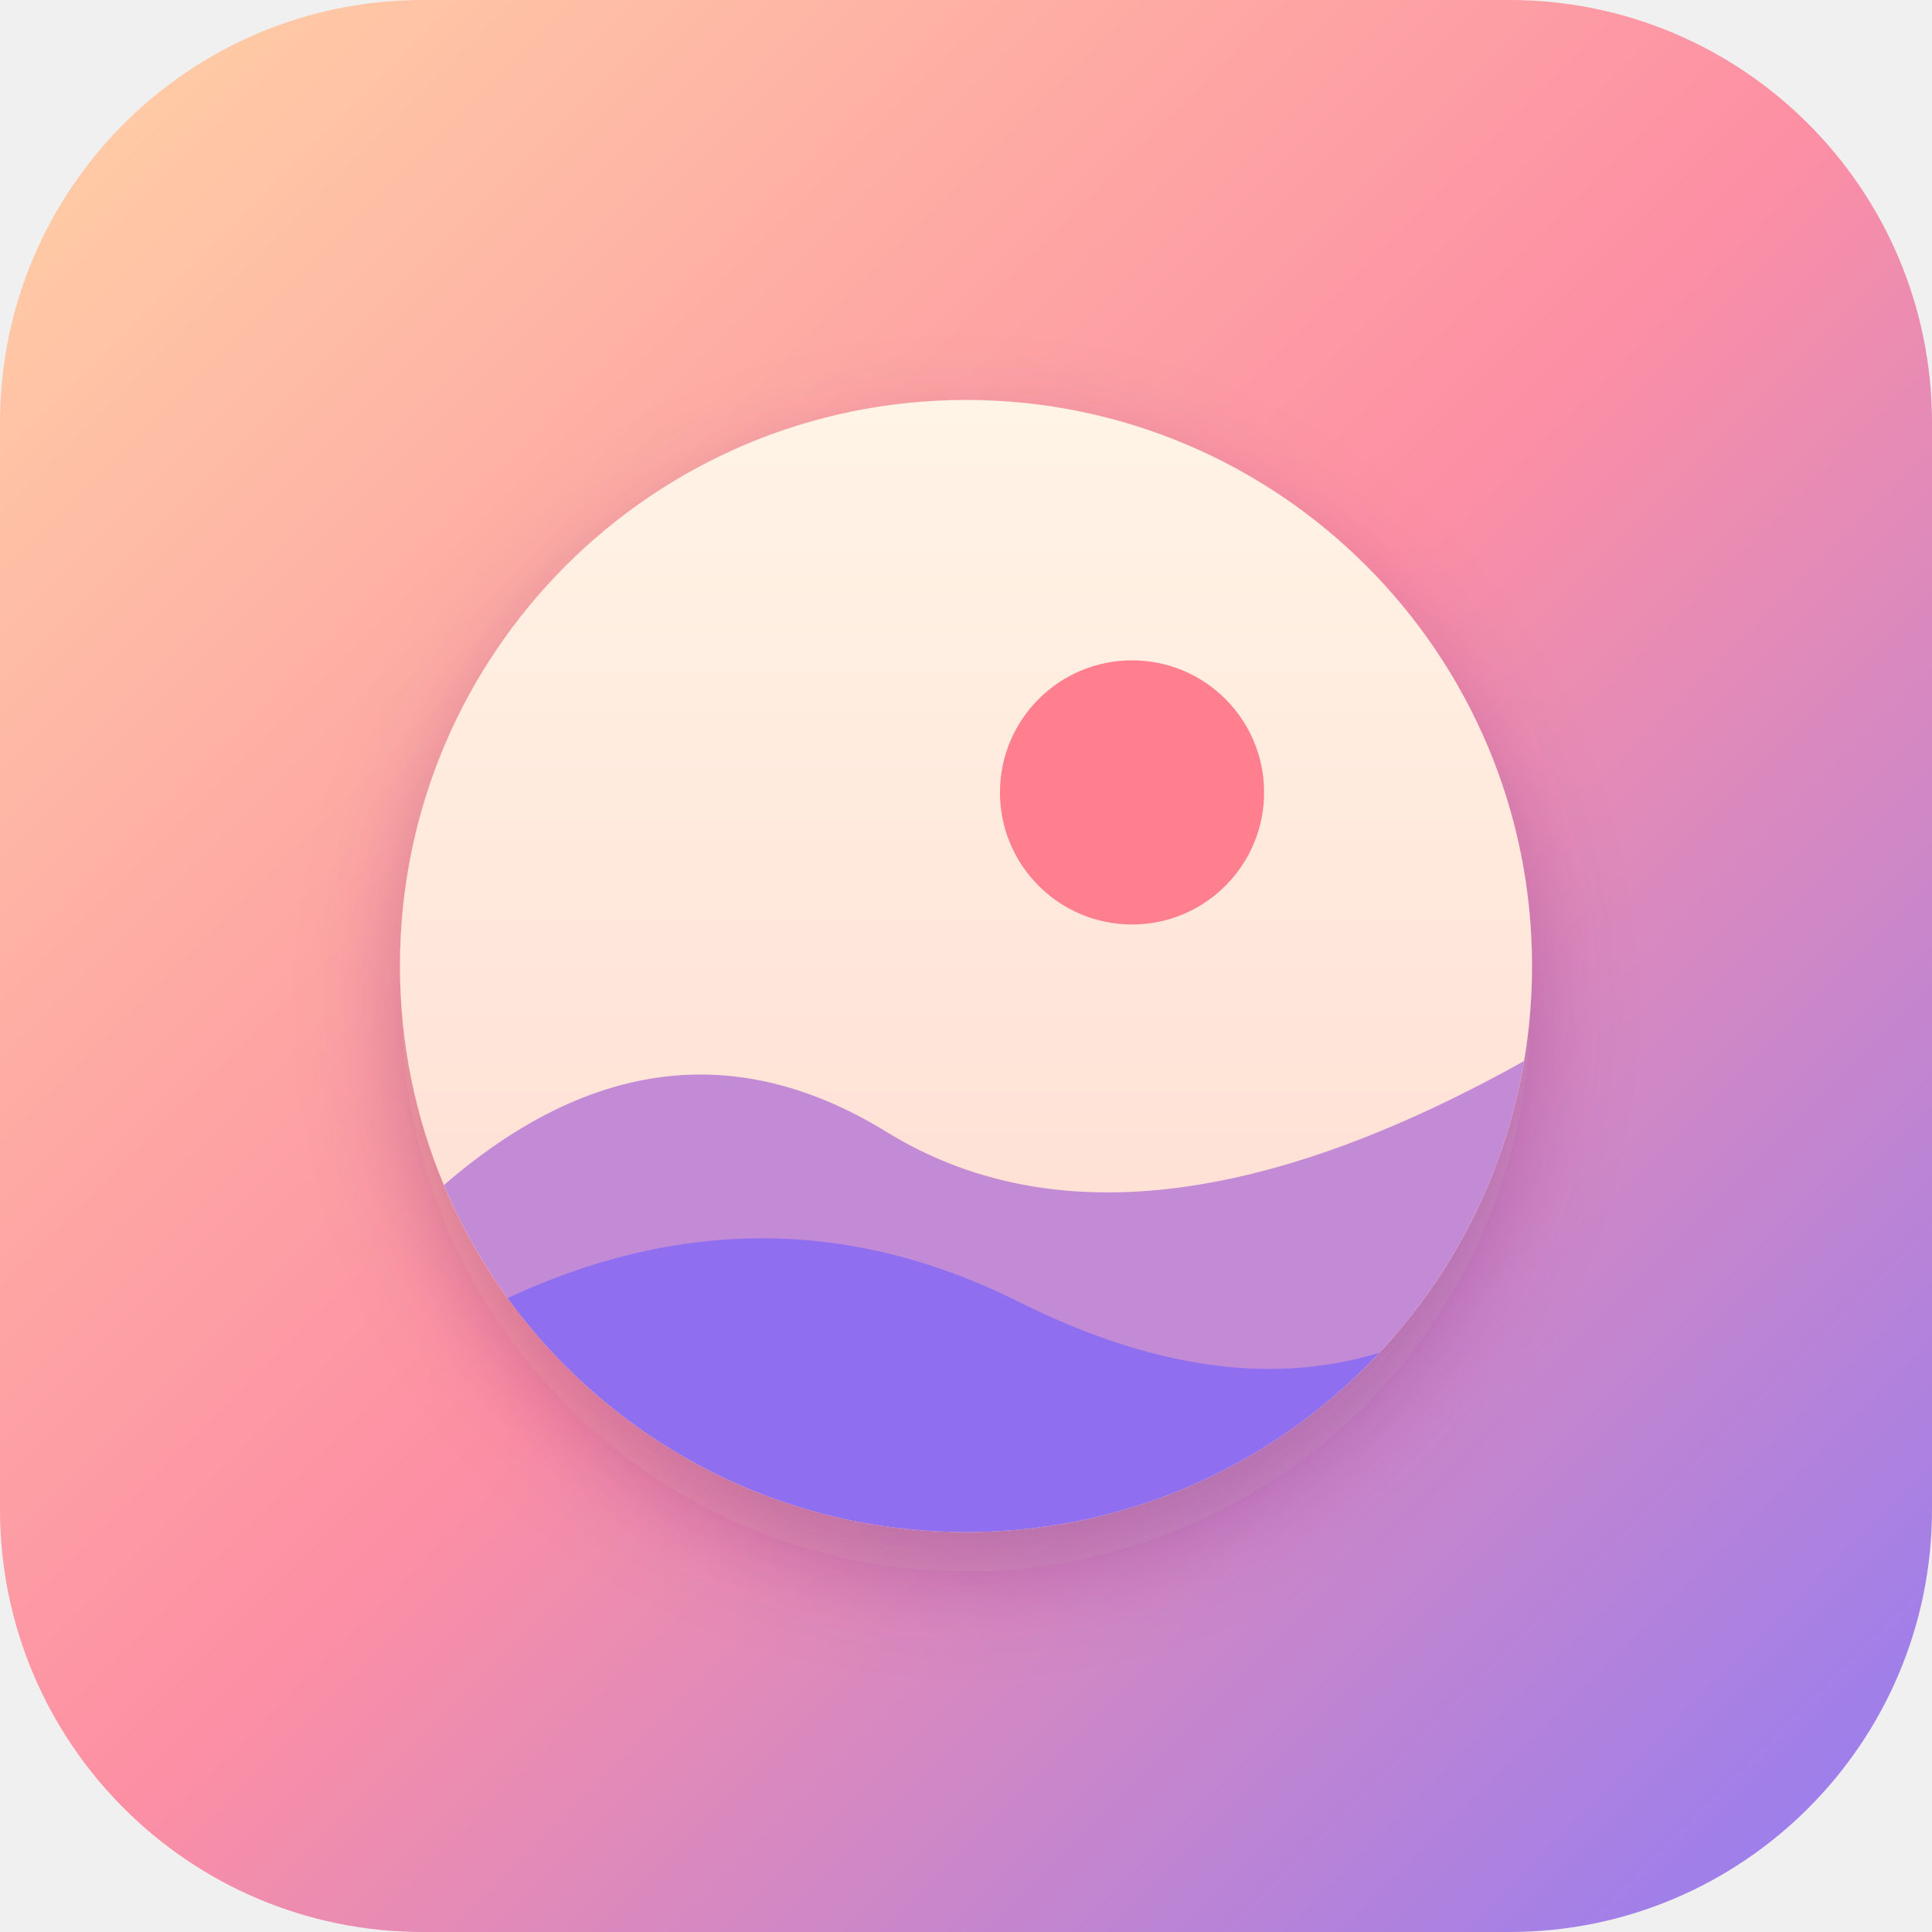
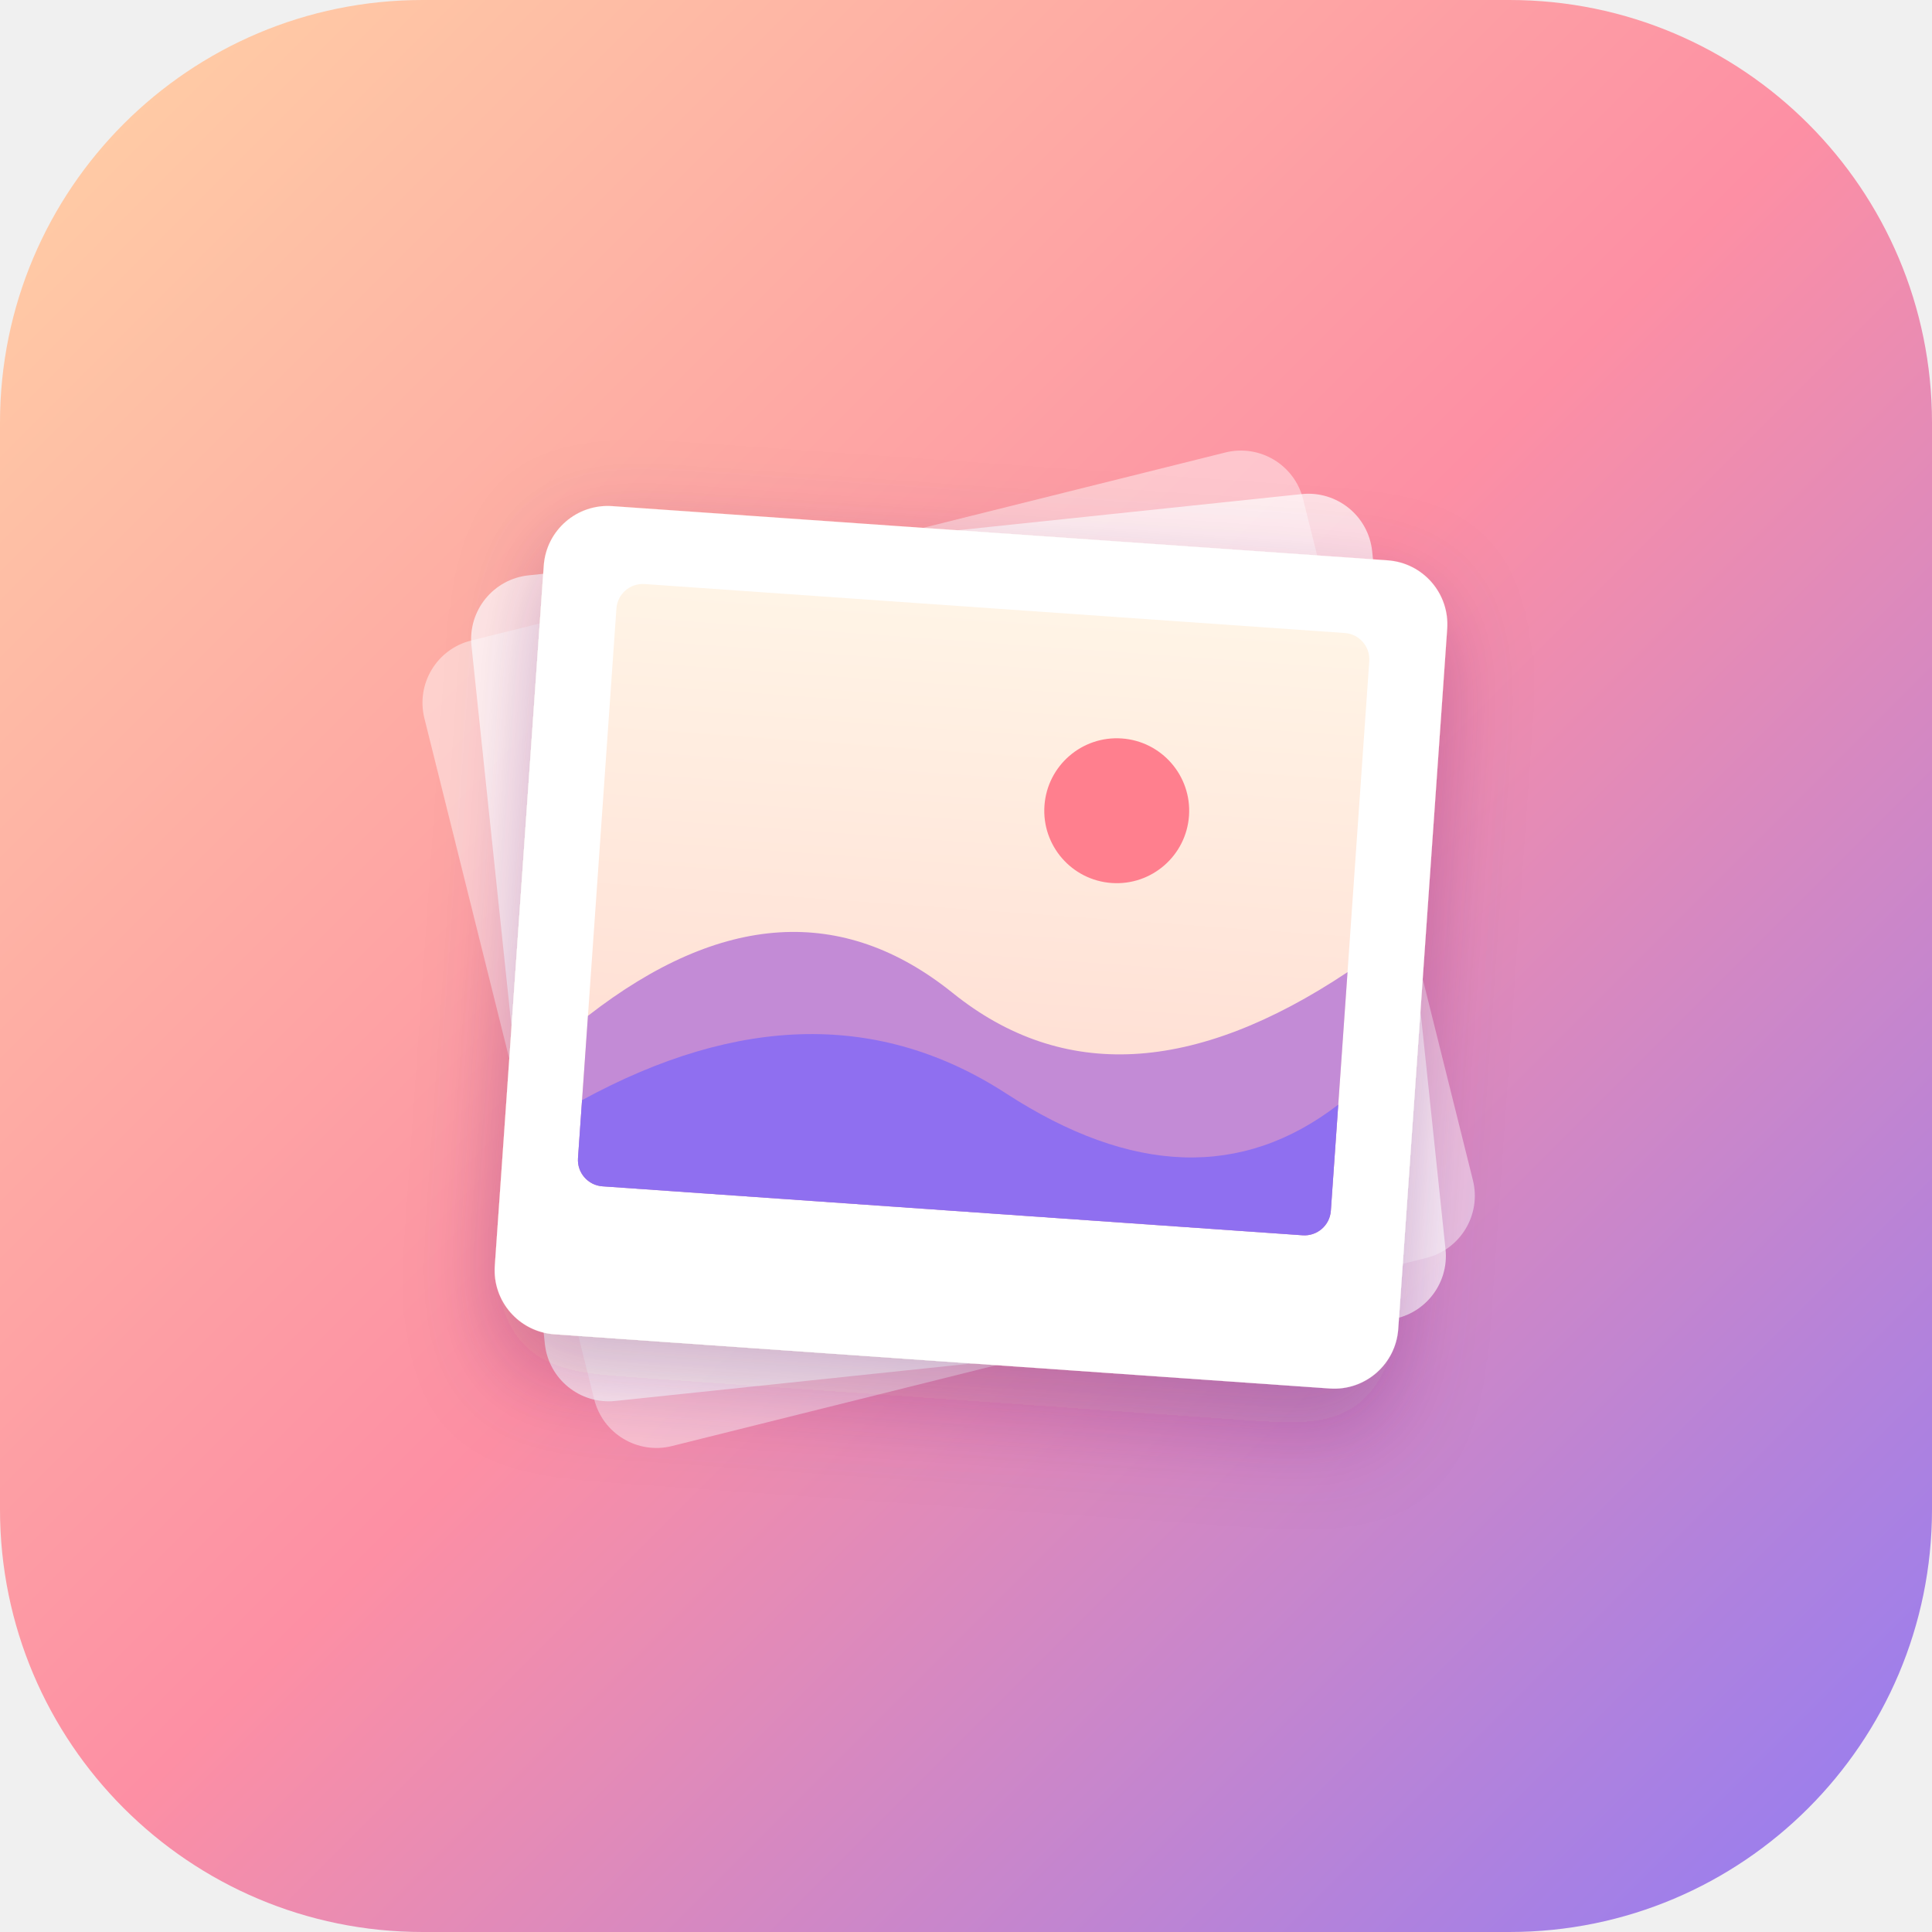
<svg xmlns="http://www.w3.org/2000/svg" viewBox="0 0 1024 1024">
  <defs>
    <clipPath id="round">
      <rect width="1024" height="1024" rx="224" />
    </clipPath>
    <linearGradient id="bg" x1="0" y1="0" x2="1" y2="1">
      <stop offset="0" stop-color="#ffd3a5" />
      <stop offset=".5" stop-color="#fd8fa4" />
      <stop offset="1" stop-color="#8f7cf6" />
    </linearGradient>
    <linearGradient id="sky" x1="0" y1="0" x2="0" y2="1">
      <stop offset="0" stop-color="#fff4e6" />
      <stop offset="1" stop-color="#ffd9cf" />
    </linearGradient>
-     <clipPath id="c">
-       <circle cx="512" cy="512" r="300" />
+     <filter id="sh" x="-30%" y="-30%" width="160%" height="160%">
+       <feDropShadow dx="0" dy="20" stdDeviation="24" flood-color="#5a2a6e" flood-opacity=".3" />
+     </filter>
+     <clipPath id="c1">
+       <rect x="312" y="322" width="400" height="320" rx="14" />
    </clipPath>
-     <filter id="sh" x="-30%" y="-30%" width="160%" height="160%">
-       <feDropShadow dx="0" dy="22" stdDeviation="26" flood-color="#5a2a6e" flood-opacity=".28" />
-     </filter>
  </defs>
  <g clip-path="url(#round)">
    <rect width="1024" height="1024" fill="url(#bg)" />
-     <circle cx="512" cy="512" r="300" fill="url(#sky)" filter="url(#sh)" />
-     <g clip-path="url(#c)">
-       <circle cx="600" cy="420" r="70" fill="#ff7f8e" />
-       <path d="M212 650 Q340 520 470 600 T812 560 V812 H212 Z" fill="#c38bd6" />
-       <path d="M212 720 Q380 610 540 690 T812 670 V812 H212 Z" fill="#8f6ff0" />
+     <g transform="rotate(-14 512 540)">
+       <rect x="272" y="282" width="480" height="440" rx="34" fill="#fff" opacity=".45" />
+     </g>
+     <g transform="rotate(-6 512 540)">
+       <rect x="272" y="282" width="480" height="440" rx="34" fill="#fff" opacity=".7" />
+     </g>
+     <g transform="rotate(4 512 540)">
+       <rect x="272" y="282" width="480" height="440" rx="34" fill="#fff" filter="url(#sh)" />
+       <rect x="312" y="322" width="400" height="320" rx="14" fill="url(#sky)" />
+       <g clip-path="url(#c1)">
+         <circle cx="584.0" cy="424.4" r="38.4" fill="#ff7f8e" />
+         <path d="M312 552.4 Q412.0 462.8 504.0 526.8 T712 501.2 V642 H312 Z" fill="#c38bd6" />
+         <path d="M312 597.2 Q432.0 520.4 536.0 578.0 T712 571.6 V642 H312 Z" fill="#8f6ff0" />
+       </g>
    </g>
  </g>
</svg>
